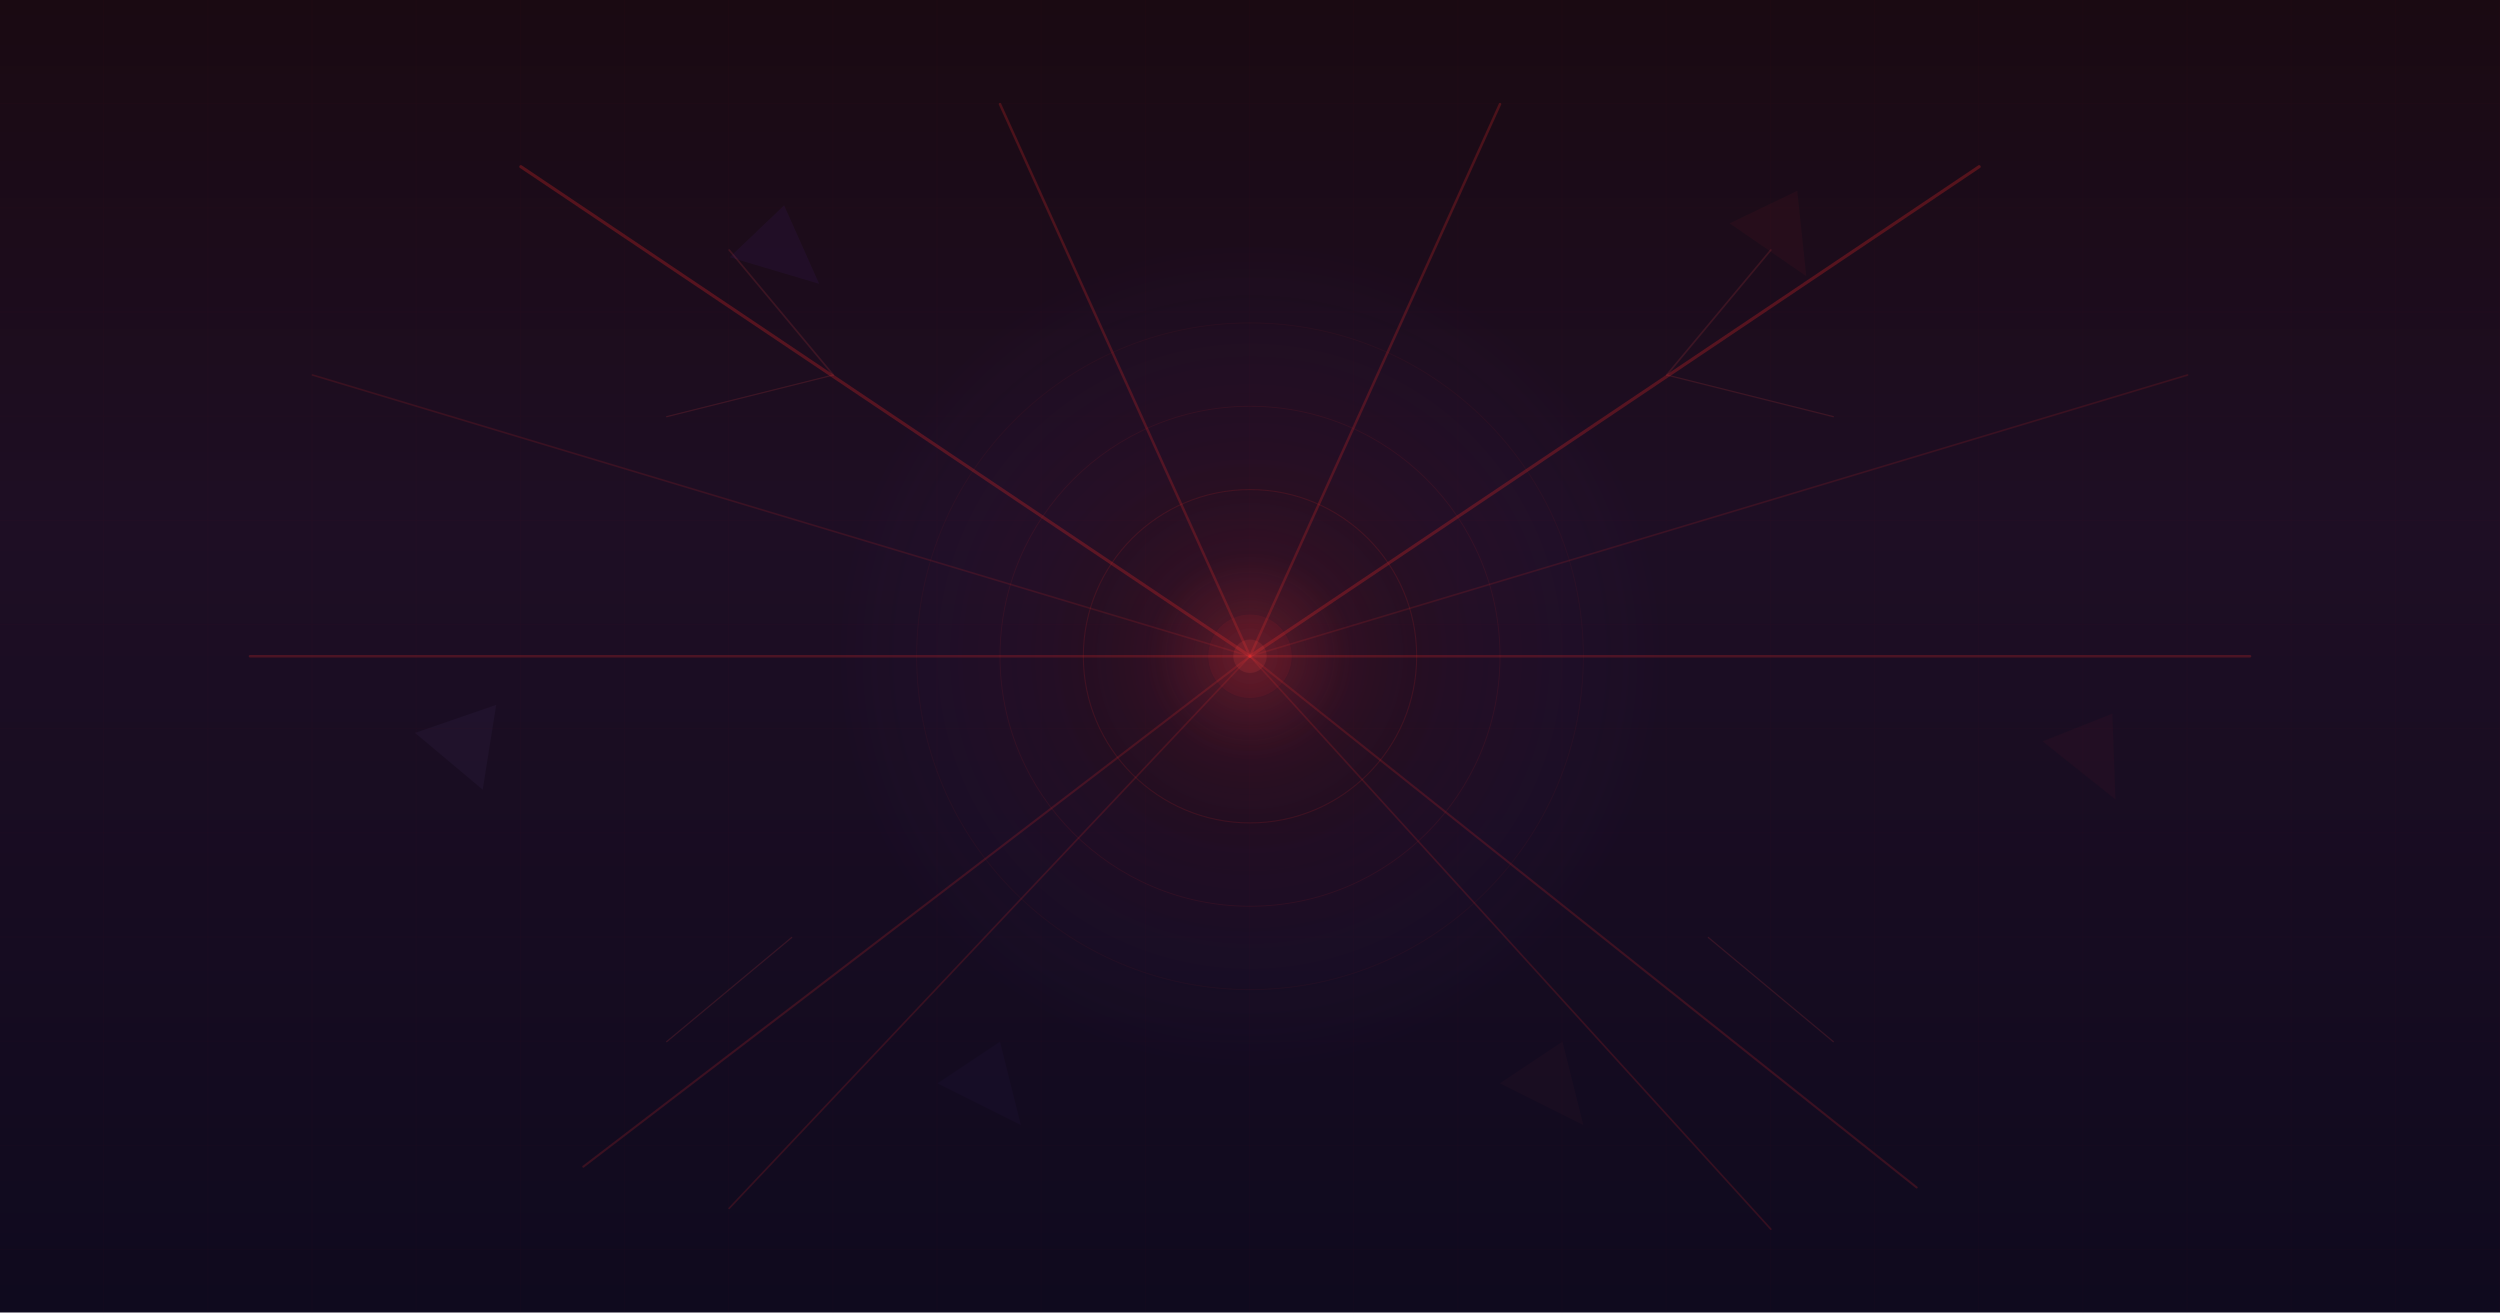
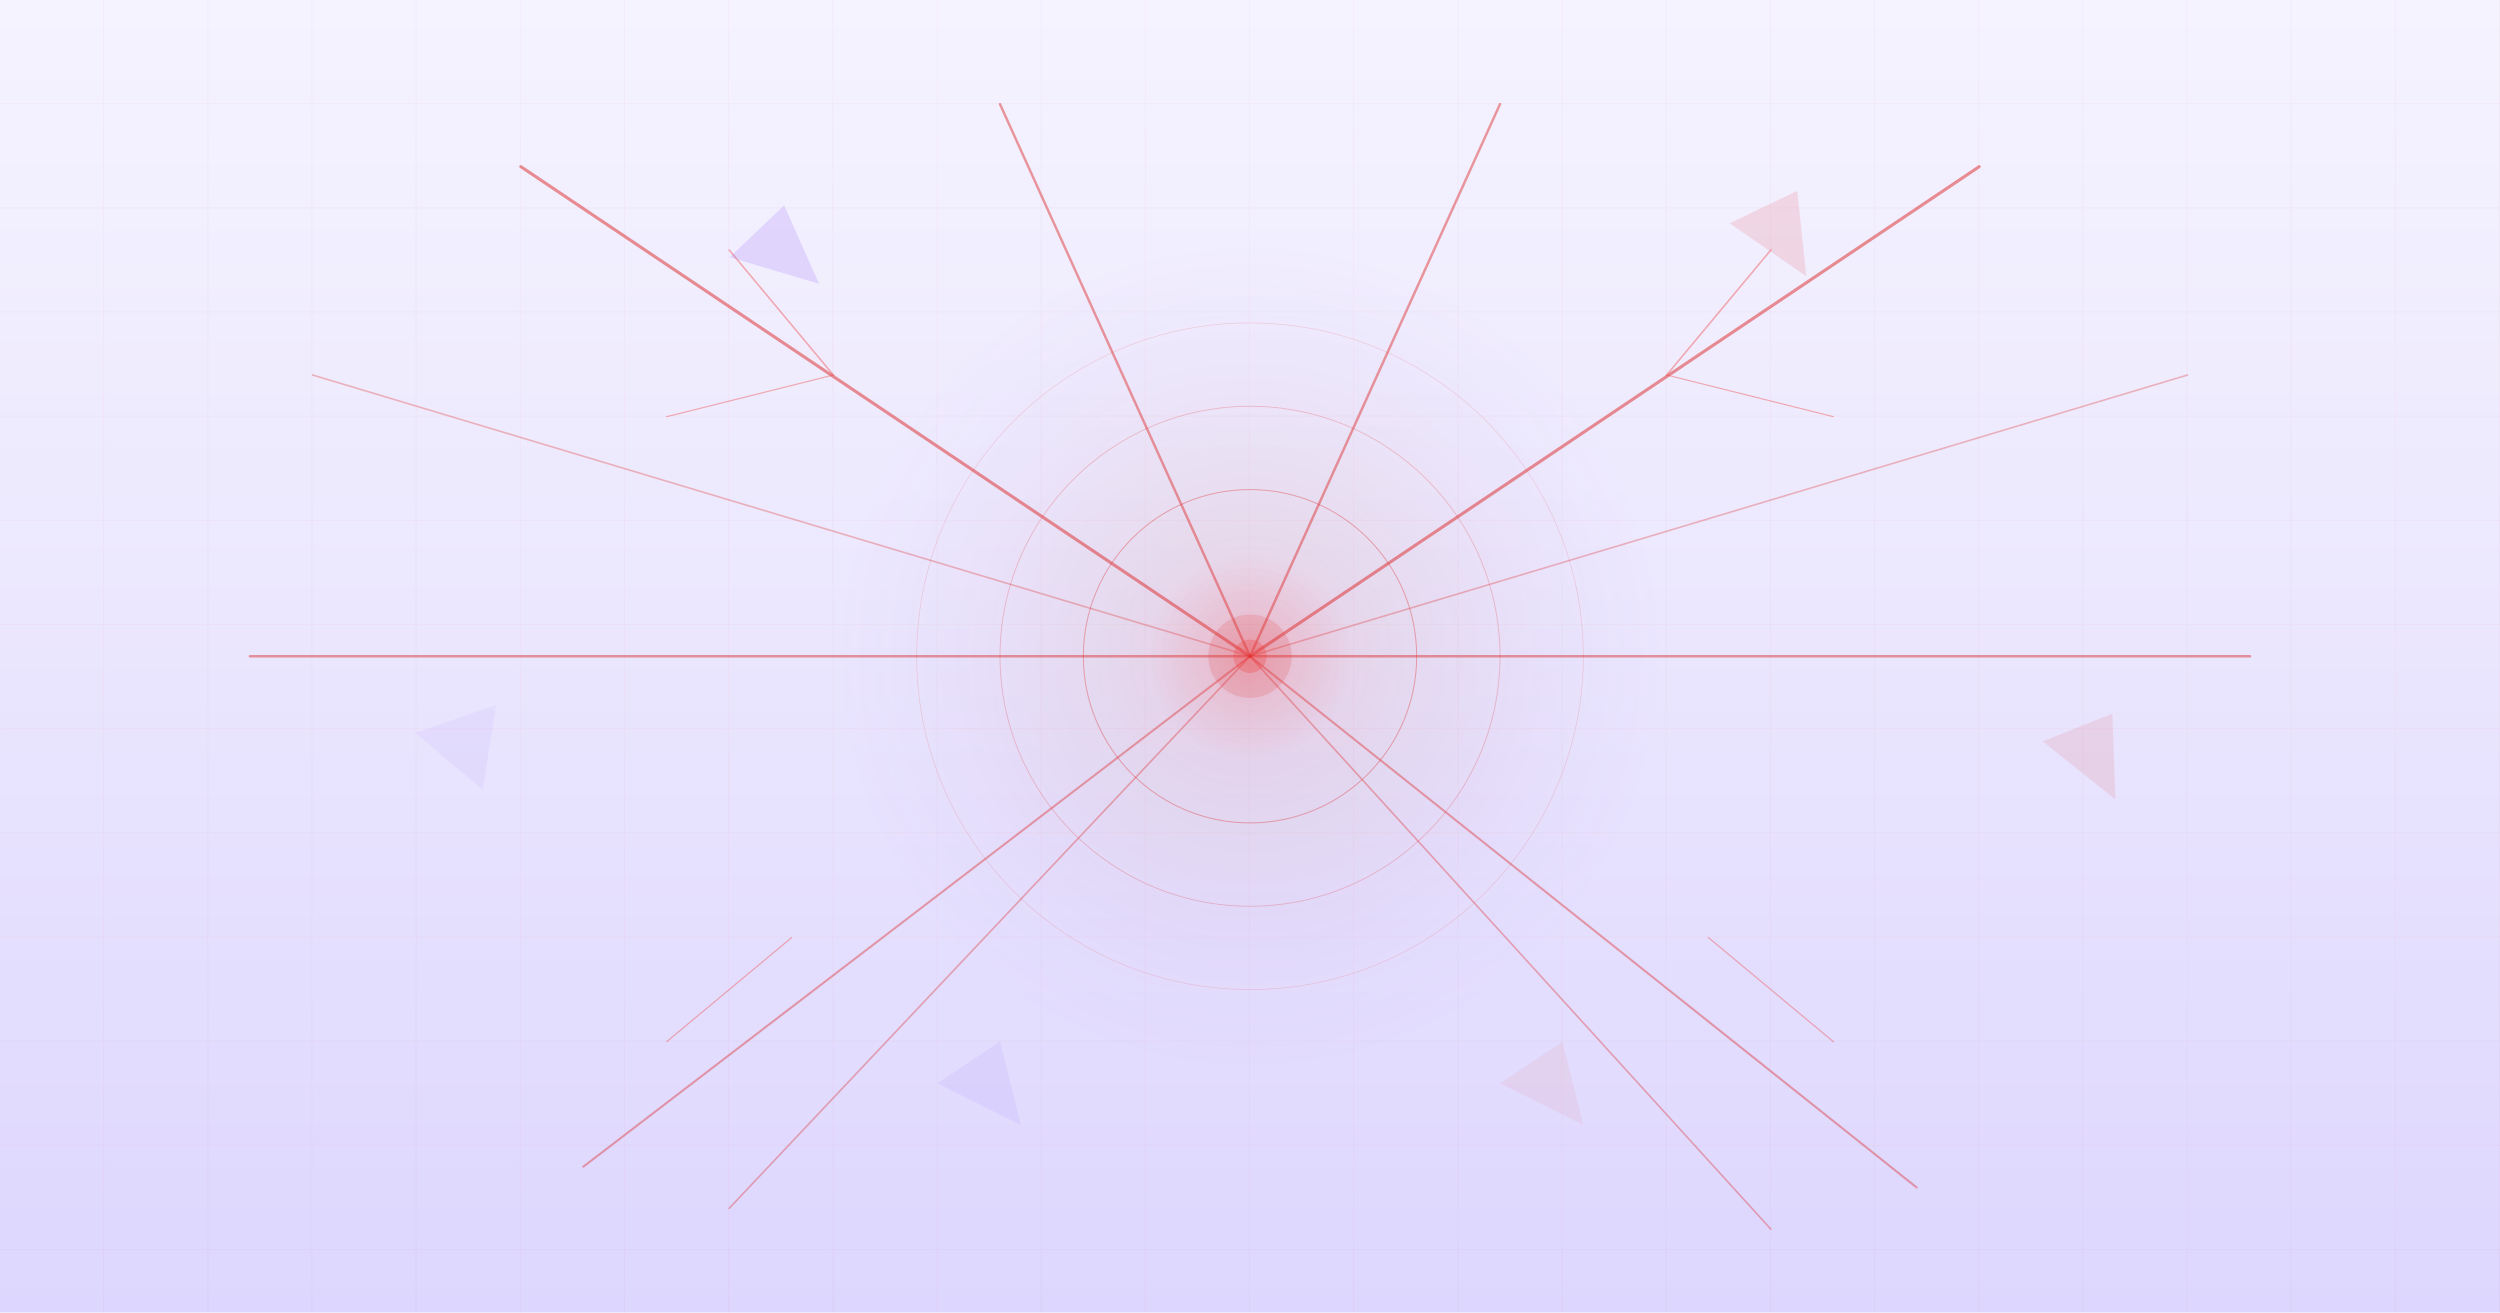
<svg xmlns="http://www.w3.org/2000/svg" viewBox="0 0 1200 630">
  <defs>
    <linearGradient id="bg-forgery" x1="0.5" y1="0" x2="0.5" y2="1">
-       <stop offset="0%" stop-color="#1a0a12" />
-       <stop offset="40%" stop-color="#1e0e24" />
-       <stop offset="100%" stop-color="#0f0a1e" />
+       <stop offset="0%" stop-color="#f5f3ff" />
+       <stop offset="40%" stop-color="#ede9fe" />
+       <stop offset="100%" stop-color="#ddd6fe" />
    </linearGradient>
    <radialGradient id="glow-forgery" cx="50%" cy="50%" r="40%">
-       <stop offset="0%" stop-color="#dc2626" stop-opacity="0.2" />
-       <stop offset="40%" stop-color="#991b1b" stop-opacity="0.08" />
+       <stop offset="0%" stop-color="#dc2626" stop-opacity="0.12" />
+       <stop offset="40%" stop-color="#991b1b" stop-opacity="0.06" />
      <stop offset="100%" stop-color="#7c3aed" stop-opacity="0" />
    </radialGradient>
    <radialGradient id="crack-glow" cx="50%" cy="50%" r="50%">
-       <stop offset="0%" stop-color="#ef4444" stop-opacity="0.15" />
+       <stop offset="0%" stop-color="#ef4444" stop-opacity="0.2" />
      <stop offset="100%" stop-color="#ef4444" stop-opacity="0" />
    </radialGradient>
    <pattern id="grid-forgery" width="50" height="50" patternUnits="userSpaceOnUse">
-       <line x1="50" y1="0" x2="50" y2="50" stroke="#dc2626" stroke-width="0.2" opacity="0.06" />
-       <line x1="0" y1="50" x2="50" y2="50" stroke="#dc2626" stroke-width="0.2" opacity="0.06" />
+       <line x1="50" y1="0" x2="50" y2="50" stroke="#dc2626" stroke-width="0.2" opacity="0.15" />
+       <line x1="0" y1="50" x2="50" y2="50" stroke="#dc2626" stroke-width="0.2" opacity="0.15" />
    </pattern>
  </defs>
  <rect width="1200" height="630" fill="url(#bg-forgery)" />
  <circle cx="600" cy="315" r="250" fill="url(#glow-forgery)" />
  <g stroke="#dc2626" stroke-linecap="round">
-     <line x1="600" y1="315" x2="250" y2="80" stroke-width="1.5" opacity="0.3" />
-     <line x1="600" y1="315" x2="120" y2="315" stroke-width="1.2" opacity="0.25" />
-     <line x1="600" y1="315" x2="280" y2="560" stroke-width="1" opacity="0.2" />
-     <line x1="600" y1="315" x2="480" y2="50" stroke-width="1.2" opacity="0.25" />
-     <line x1="600" y1="315" x2="950" y2="80" stroke-width="1.5" opacity="0.3" />
-     <line x1="600" y1="315" x2="1080" y2="315" stroke-width="1.2" opacity="0.25" />
-     <line x1="600" y1="315" x2="920" y2="570" stroke-width="1" opacity="0.2" />
-     <line x1="600" y1="315" x2="720" y2="50" stroke-width="1.2" opacity="0.25" />
-     <line x1="600" y1="315" x2="350" y2="580" stroke-width="0.8" opacity="0.18" />
-     <line x1="600" y1="315" x2="850" y2="590" stroke-width="0.8" opacity="0.18" />
-     <line x1="600" y1="315" x2="150" y2="180" stroke-width="0.8" opacity="0.15" />
-     <line x1="600" y1="315" x2="1050" y2="180" stroke-width="0.8" opacity="0.15" />
+     <line x1="600" y1="315" x2="250" y2="80" stroke-width="1.5" opacity="0.5" />
+     <line x1="600" y1="315" x2="120" y2="315" stroke-width="1.2" opacity="0.45" />
+     <line x1="600" y1="315" x2="280" y2="560" stroke-width="1" opacity="0.4" />
+     <line x1="600" y1="315" x2="480" y2="50" stroke-width="1.2" opacity="0.45" />
+     <line x1="600" y1="315" x2="950" y2="80" stroke-width="1.5" opacity="0.5" />
+     <line x1="600" y1="315" x2="1080" y2="315" stroke-width="1.2" opacity="0.45" />
+     <line x1="600" y1="315" x2="920" y2="570" stroke-width="1" opacity="0.4" />
+     <line x1="600" y1="315" x2="720" y2="50" stroke-width="1.2" opacity="0.45" />
+     <line x1="600" y1="315" x2="350" y2="580" stroke-width="0.8" opacity="0.35" />
+     <line x1="600" y1="315" x2="850" y2="590" stroke-width="0.8" opacity="0.35" />
+     <line x1="600" y1="315" x2="150" y2="180" stroke-width="0.8" opacity="0.3" />
+     <line x1="600" y1="315" x2="1050" y2="180" stroke-width="0.8" opacity="0.3" />
  </g>
-   <g stroke="#ef4444" stroke-linecap="round" opacity="0.15">
+   <g stroke="#ef4444" stroke-linecap="round" opacity="0.4">
    <line x1="400" y1="180" x2="350" y2="120" stroke-width="0.8" />
    <line x1="400" y1="180" x2="320" y2="200" stroke-width="0.6" />
    <line x1="800" y1="180" x2="850" y2="120" stroke-width="0.8" />
    <line x1="800" y1="180" x2="880" y2="200" stroke-width="0.6" />
    <line x1="380" y1="450" x2="320" y2="500" stroke-width="0.6" />
    <line x1="820" y1="450" x2="880" y2="500" stroke-width="0.6" />
  </g>
  <circle cx="600" cy="315" r="50" fill="url(#crack-glow)" />
-   <circle cx="600" cy="315" r="20" fill="#dc2626" opacity="0.08" />
-   <circle cx="600" cy="315" r="8" fill="#ef4444" opacity="0.15" />
-   <g opacity="0.2">
+   <circle cx="600" cy="315" r="20" fill="#dc2626" opacity="0.15" />
+   <circle cx="600" cy="315" r="8" fill="#ef4444" opacity="0.3" />
+   <g opacity="0.5">
    <polygon points="350,120 380,100 390,140" fill="#7c3aed" opacity="0.3" transform="rotate(-10,370,120)" />
    <polygon points="830,110 860,90 870,130" fill="#dc2626" opacity="0.25" transform="rotate(8,850,110)" />
    <polygon points="200,350 240,340 230,380" fill="#a78bfa" opacity="0.2" transform="rotate(-5,220,360)" />
    <polygon points="980,360 1010,340 1020,380" fill="#dc2626" opacity="0.2" transform="rotate(12,1000,360)" />
    <polygon points="450,520 480,500 490,540" fill="#7c3aed" opacity="0.15" />
    <polygon points="720,520 750,500 760,540" fill="#ef4444" opacity="0.15" />
  </g>
-   <circle cx="600" cy="315" r="80" fill="none" stroke="#dc2626" stroke-width="0.5" opacity="0.15" />
-   <circle cx="600" cy="315" r="120" fill="none" stroke="#dc2626" stroke-width="0.4" opacity="0.1" />
-   <circle cx="600" cy="315" r="160" fill="none" stroke="#dc2626" stroke-width="0.3" opacity="0.07" />
+   <circle cx="600" cy="315" r="80" fill="none" stroke="#dc2626" stroke-width="0.5" opacity="0.35" />
+   <circle cx="600" cy="315" r="120" fill="none" stroke="#dc2626" stroke-width="0.4" opacity="0.25" />
+   <circle cx="600" cy="315" r="160" fill="none" stroke="#dc2626" stroke-width="0.3" opacity="0.18" />
  <rect width="1200" height="630" fill="url(#grid-forgery)" />
</svg>
